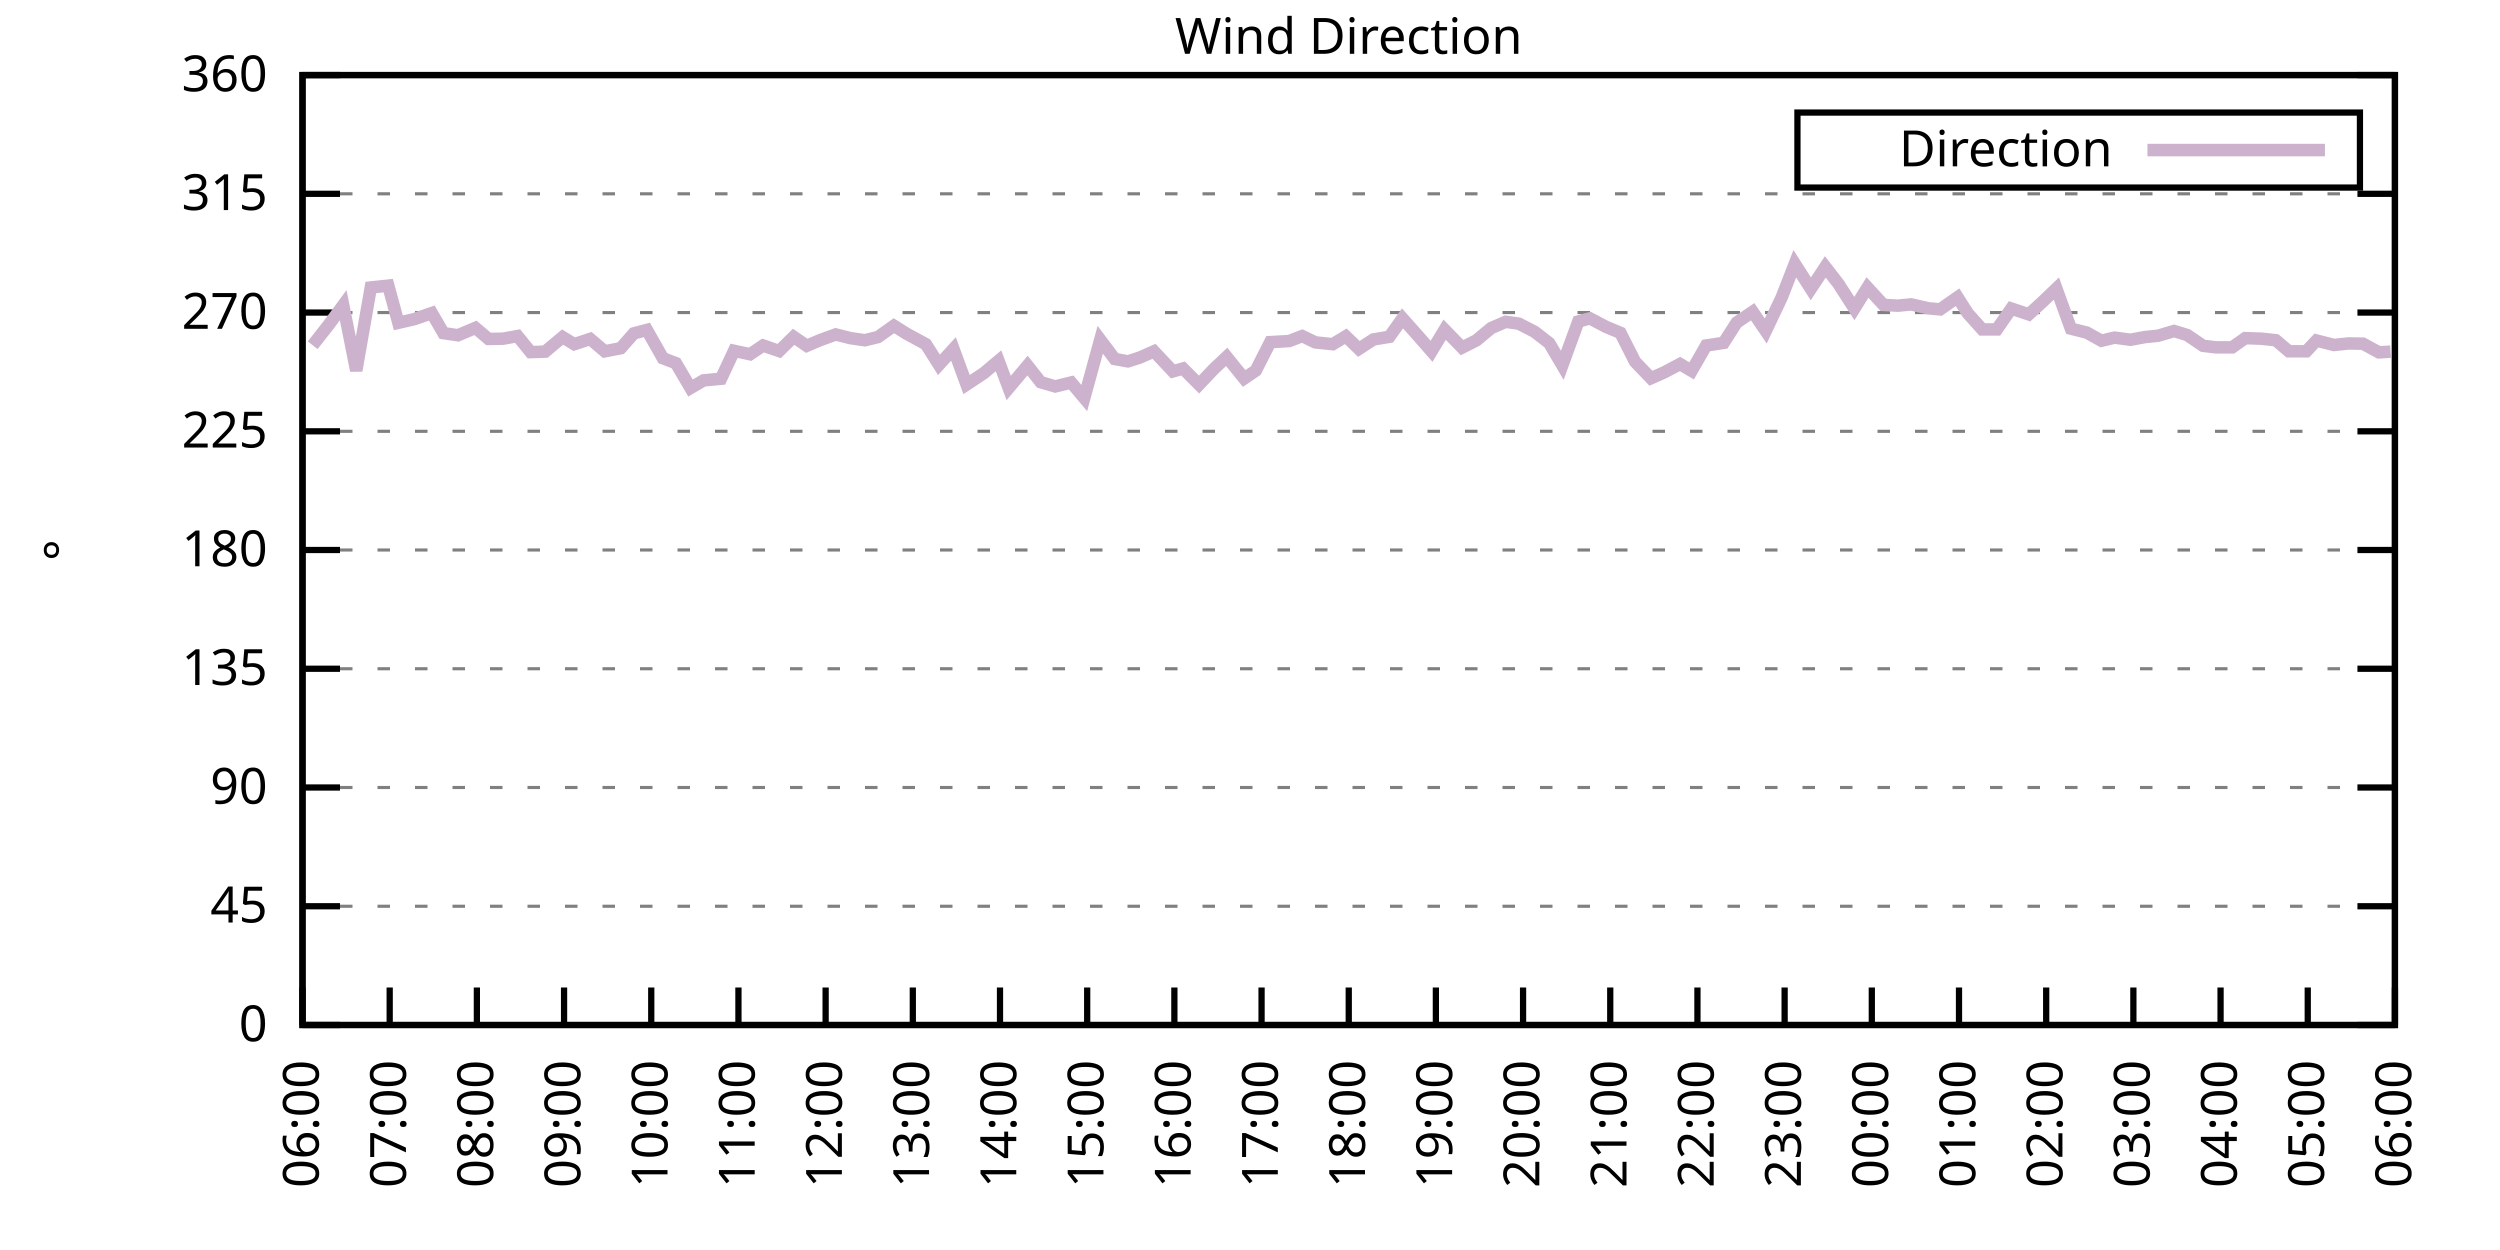
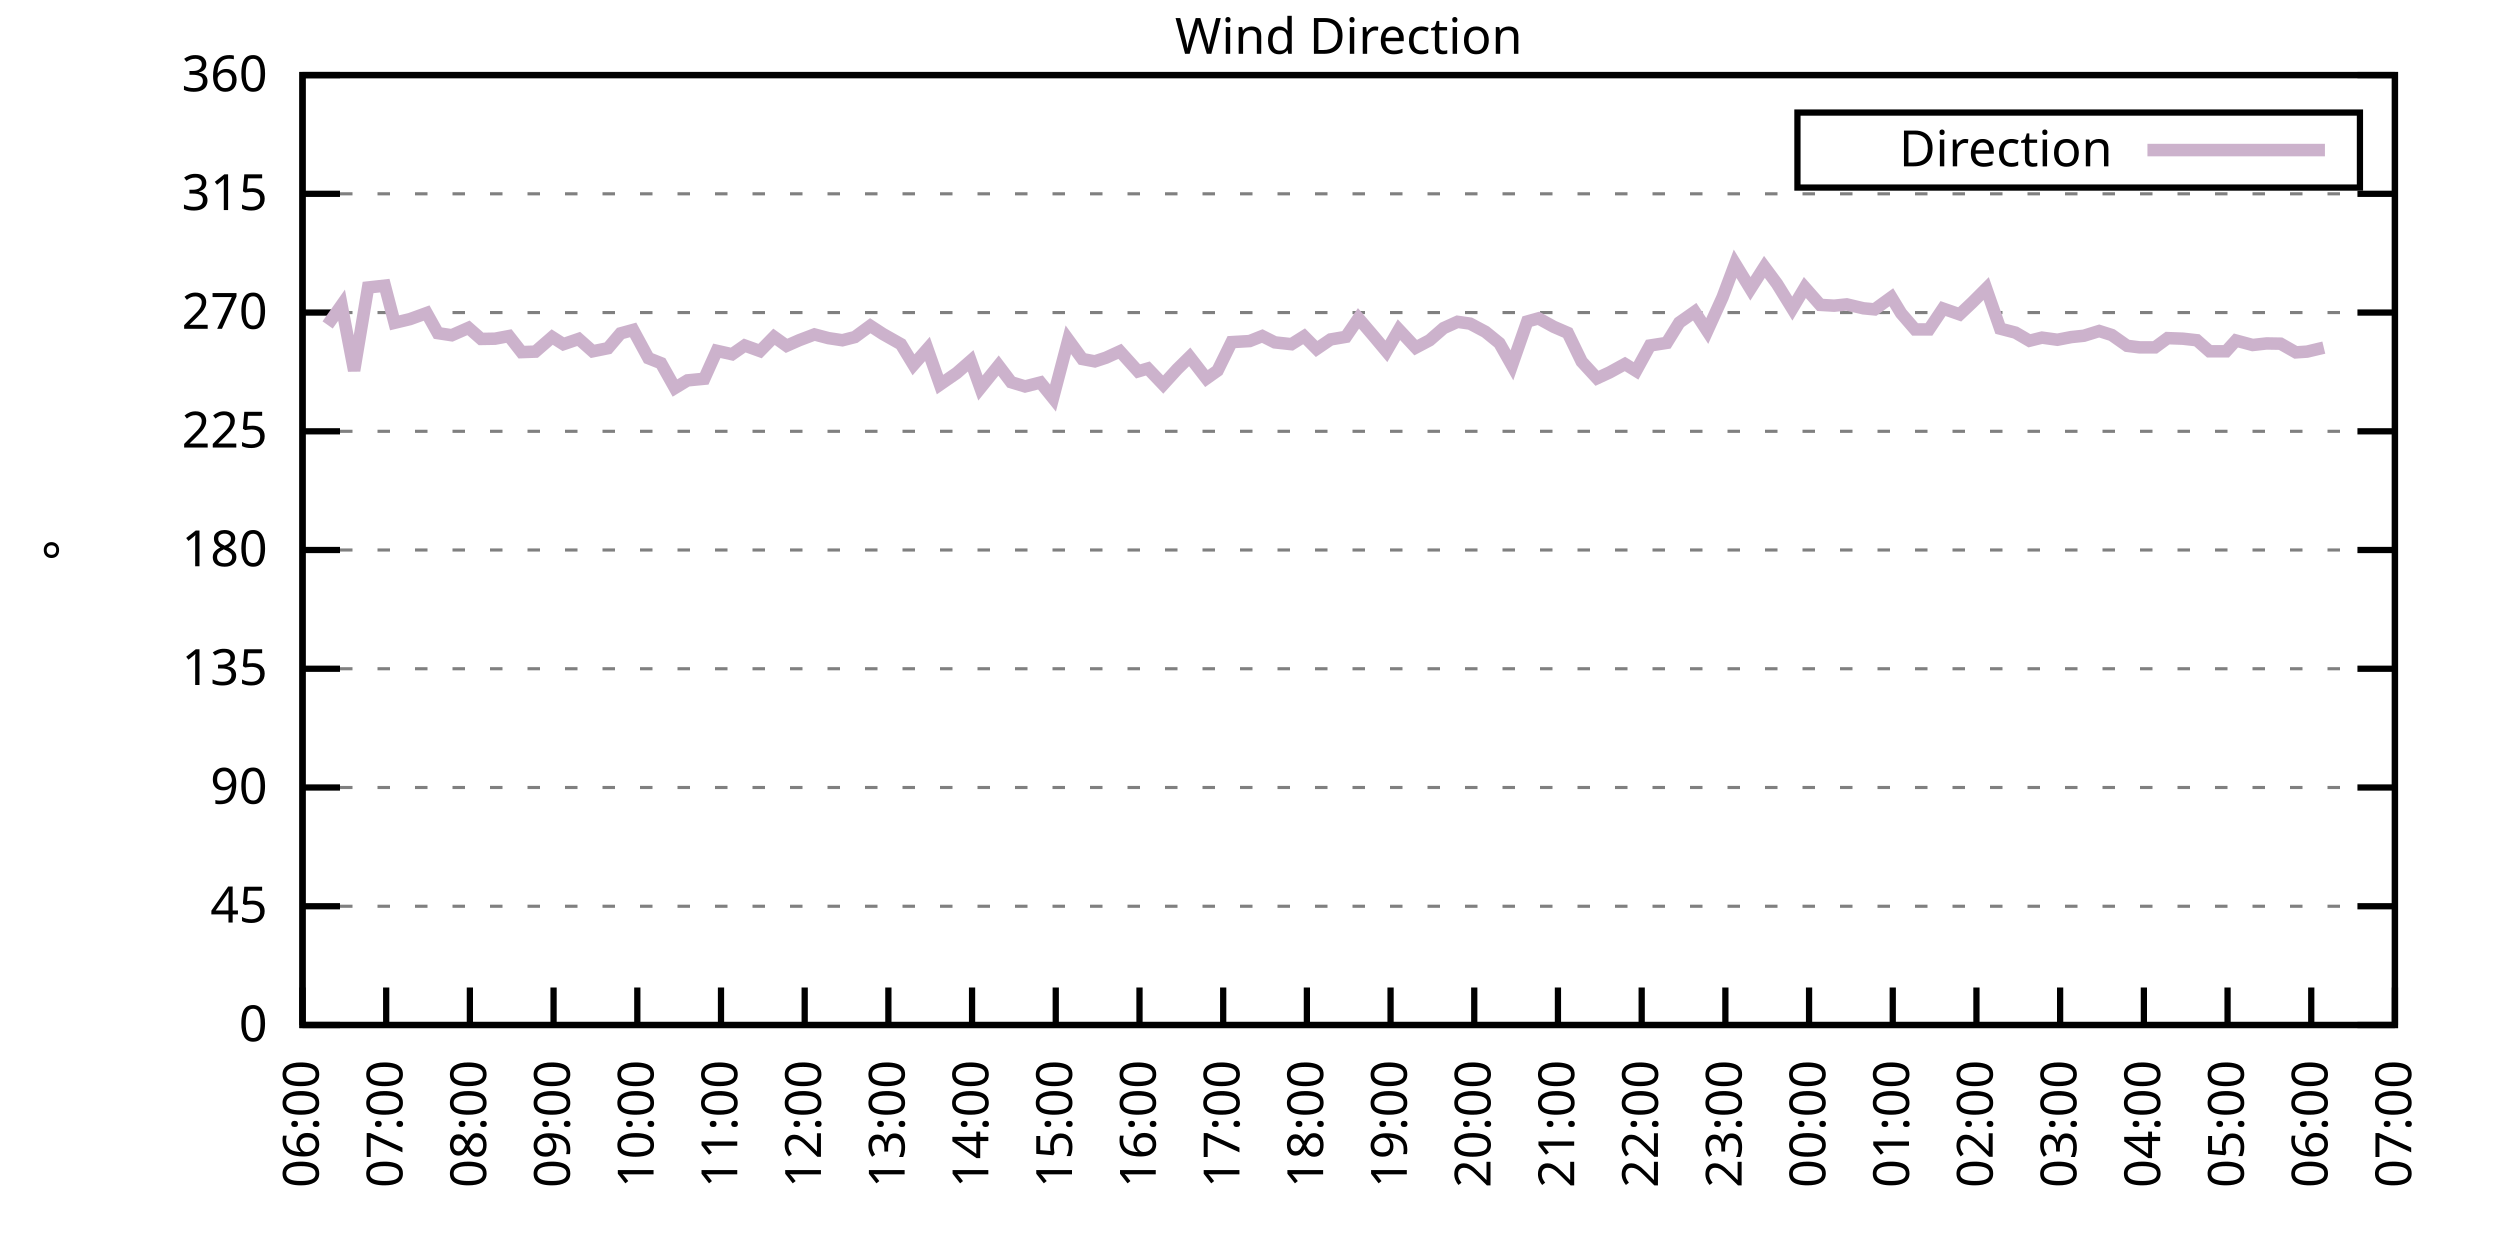
<svg xmlns="http://www.w3.org/2000/svg" xmlns:xlink="http://www.w3.org/1999/xlink" width="400" height="200" viewBox="0 0 400 200">
  <g id="gnuplot_canvas">
    <rect x="0" y="0" width="400" height="200" fill="none" />
    <defs>
      <circle id="gpDot" r="0.5" stroke-width="0.5" stroke="currentColor" />
      <path id="gpPt0" stroke-width="0.333" stroke="currentColor" d="M-1,0 h2 M0,-1 v2" />
      <path id="gpPt1" stroke-width="0.333" stroke="currentColor" d="M-1,-1 L1,1 M1,-1 L-1,1" />
      <path id="gpPt2" stroke-width="0.333" stroke="currentColor" d="M-1,0 L1,0 M0,-1 L0,1 M-1,-1 L1,1 M-1,1 L1,-1" />
      <rect id="gpPt3" stroke-width="0.333" stroke="currentColor" x="-1" y="-1" width="2" height="2" />
      <rect id="gpPt4" stroke-width="0.333" stroke="currentColor" fill="currentColor" x="-1" y="-1" width="2" height="2" />
      <circle id="gpPt5" stroke-width="0.333" stroke="currentColor" cx="0" cy="0" r="1" />
      <use xlink:href="#gpPt5" id="gpPt6" fill="currentColor" stroke="none" />
      <path id="gpPt7" stroke-width="0.333" stroke="currentColor" d="M0,-1.33 L-1.33,0.67 L1.33,0.67 z" />
      <use xlink:href="#gpPt7" id="gpPt8" fill="currentColor" stroke="none" />
      <use xlink:href="#gpPt7" id="gpPt9" stroke="currentColor" transform="rotate(180)" />
      <use xlink:href="#gpPt9" id="gpPt10" fill="currentColor" stroke="none" />
      <use xlink:href="#gpPt3" id="gpPt11" stroke="currentColor" transform="rotate(45)" />
      <use xlink:href="#gpPt11" id="gpPt12" fill="currentColor" stroke="none" />
      <path id="gpPt13" stroke-width="0.333" stroke="currentColor" d="M0,1.330 L1.265,0.411 L0.782,-1.067 L-0.782,-1.076 L-1.265,0.411 z" />
      <use xlink:href="#gpPt13" id="gpPt14" fill="currentColor" stroke="none" />
      <filter id="textbox" filterUnits="objectBoundingBox" x="0" y="0" height="1" width="1">
        <feFlood flood-color="white" flood-opacity="1" result="bgnd" />
        <feComposite in="SourceGraphic" in2="bgnd" operator="atop" />
      </filter>
      <filter id="greybox" filterUnits="objectBoundingBox" x="0" y="0" height="1" width="1">
        <feFlood flood-color="lightgrey" flood-opacity="1" result="grey" />
        <feComposite in="SourceGraphic" in2="grey" operator="atop" />
      </filter>
    </defs>
    <g fill="none" color="white" stroke="currentColor" stroke-width="1.00" stroke-linecap="butt" stroke-linejoin="miter">
</g>
    <g fill="none" color="black" stroke="currentColor" stroke-width="1.00" stroke-linecap="butt" stroke-linejoin="miter">
      <g stroke="none" shape-rendering="crispEdges">
        <polygon fill="rgb(255, 255, 255)" points="48.40,164.00 383.18,164.00 383.18,12.02 48.40,12.02 " />
      </g>
    </g>
    <g fill="none" color="black" stroke="currentColor" stroke-width="1.00" stroke-linecap="butt" stroke-linejoin="miter">
</g>
    <g fill="none" color="black" stroke="black" stroke-width="0.50" stroke-linecap="butt" stroke-linejoin="miter">
</g>
    <g fill="none" color="gray" stroke="currentColor" stroke-width="0.50" stroke-linecap="butt" stroke-linejoin="miter">
      <path stroke="gray" stroke-dasharray="2,4" class="gridline" d="M48.40,164.00 L383.19,164.00  " />
    </g>
    <g fill="none" color="gray" stroke="gray" stroke-width="1.00" stroke-linecap="butt" stroke-linejoin="miter">
</g>
    <g fill="none" color="black" stroke="currentColor" stroke-width="1.00" stroke-linecap="butt" stroke-linejoin="miter">
      <path stroke="black" d="M48.40,164.00 L54.40,164.00 M383.19,164.00 L377.19,164.00  " />
      <g transform="translate(42.80,166.60)" stroke="none" fill="black" font-family="Sans" font-size="8.00" text-anchor="end">
        <text>
          <tspan font-family="Sans"> 0</tspan>
        </text>
      </g>
    </g>
    <g fill="none" color="black" stroke="currentColor" stroke-width="1.00" stroke-linecap="butt" stroke-linejoin="miter">
</g>
    <g fill="none" color="black" stroke="black" stroke-width="0.50" stroke-linecap="butt" stroke-linejoin="miter">
</g>
    <g fill="none" color="gray" stroke="currentColor" stroke-width="0.50" stroke-linecap="butt" stroke-linejoin="miter">
      <path stroke="gray" stroke-dasharray="2,4" class="gridline" d="M48.40,145.00 L383.19,145.00  " />
    </g>
    <g fill="none" color="gray" stroke="gray" stroke-width="1.00" stroke-linecap="butt" stroke-linejoin="miter">
</g>
    <g fill="none" color="black" stroke="currentColor" stroke-width="1.00" stroke-linecap="butt" stroke-linejoin="miter">
      <path stroke="black" d="M48.40,145.00 L54.40,145.00 M383.19,145.00 L377.19,145.00  " />
      <g transform="translate(42.80,147.60)" stroke="none" fill="black" font-family="Sans" font-size="8.00" text-anchor="end">
        <text>
          <tspan font-family="Sans"> 45</tspan>
        </text>
      </g>
    </g>
    <g fill="none" color="black" stroke="currentColor" stroke-width="1.00" stroke-linecap="butt" stroke-linejoin="miter">
</g>
    <g fill="none" color="black" stroke="black" stroke-width="0.50" stroke-linecap="butt" stroke-linejoin="miter">
</g>
    <g fill="none" color="gray" stroke="currentColor" stroke-width="0.50" stroke-linecap="butt" stroke-linejoin="miter">
      <path stroke="gray" stroke-dasharray="2,4" class="gridline" d="M48.40,126.00 L383.19,126.00  " />
    </g>
    <g fill="none" color="gray" stroke="gray" stroke-width="1.00" stroke-linecap="butt" stroke-linejoin="miter">
</g>
    <g fill="none" color="black" stroke="currentColor" stroke-width="1.00" stroke-linecap="butt" stroke-linejoin="miter">
      <path stroke="black" d="M48.40,126.00 L54.40,126.00 M383.19,126.00 L377.19,126.00  " />
      <g transform="translate(42.80,128.60)" stroke="none" fill="black" font-family="Sans" font-size="8.00" text-anchor="end">
        <text>
          <tspan font-family="Sans"> 90</tspan>
        </text>
      </g>
    </g>
    <g fill="none" color="black" stroke="currentColor" stroke-width="1.00" stroke-linecap="butt" stroke-linejoin="miter">
</g>
    <g fill="none" color="black" stroke="black" stroke-width="0.50" stroke-linecap="butt" stroke-linejoin="miter">
</g>
    <g fill="none" color="gray" stroke="currentColor" stroke-width="0.50" stroke-linecap="butt" stroke-linejoin="miter">
      <path stroke="gray" stroke-dasharray="2,4" class="gridline" d="M48.40,107.00 L383.19,107.00  " />
    </g>
    <g fill="none" color="gray" stroke="gray" stroke-width="1.00" stroke-linecap="butt" stroke-linejoin="miter">
</g>
    <g fill="none" color="black" stroke="currentColor" stroke-width="1.00" stroke-linecap="butt" stroke-linejoin="miter">
      <path stroke="black" d="M48.40,107.00 L54.40,107.00 M383.19,107.00 L377.19,107.00  " />
      <g transform="translate(42.80,109.60)" stroke="none" fill="black" font-family="Sans" font-size="8.00" text-anchor="end">
        <text>
          <tspan font-family="Sans"> 135</tspan>
        </text>
      </g>
    </g>
    <g fill="none" color="black" stroke="currentColor" stroke-width="1.00" stroke-linecap="butt" stroke-linejoin="miter">
</g>
    <g fill="none" color="black" stroke="black" stroke-width="0.50" stroke-linecap="butt" stroke-linejoin="miter">
</g>
    <g fill="none" color="gray" stroke="currentColor" stroke-width="0.50" stroke-linecap="butt" stroke-linejoin="miter">
      <path stroke="gray" stroke-dasharray="2,4" class="gridline" d="M48.40,88.00 L383.19,88.00  " />
    </g>
    <g fill="none" color="gray" stroke="gray" stroke-width="1.00" stroke-linecap="butt" stroke-linejoin="miter">
</g>
    <g fill="none" color="black" stroke="currentColor" stroke-width="1.00" stroke-linecap="butt" stroke-linejoin="miter">
      <path stroke="black" d="M48.40,88.00 L54.40,88.00 M383.19,88.00 L377.19,88.00  " />
      <g transform="translate(42.80,90.60)" stroke="none" fill="black" font-family="Sans" font-size="8.00" text-anchor="end">
        <text>
          <tspan font-family="Sans"> 180</tspan>
        </text>
      </g>
    </g>
    <g fill="none" color="black" stroke="currentColor" stroke-width="1.00" stroke-linecap="butt" stroke-linejoin="miter">
</g>
    <g fill="none" color="black" stroke="black" stroke-width="0.50" stroke-linecap="butt" stroke-linejoin="miter">
</g>
    <g fill="none" color="gray" stroke="currentColor" stroke-width="0.50" stroke-linecap="butt" stroke-linejoin="miter">
      <path stroke="gray" stroke-dasharray="2,4" class="gridline" d="M48.40,69.01 L383.19,69.01  " />
    </g>
    <g fill="none" color="gray" stroke="gray" stroke-width="1.00" stroke-linecap="butt" stroke-linejoin="miter">
</g>
    <g fill="none" color="black" stroke="currentColor" stroke-width="1.00" stroke-linecap="butt" stroke-linejoin="miter">
      <path stroke="black" d="M48.40,69.01 L54.40,69.01 M383.19,69.01 L377.19,69.01  " />
      <g transform="translate(42.80,71.61)" stroke="none" fill="black" font-family="Sans" font-size="8.00" text-anchor="end">
        <text>
          <tspan font-family="Sans"> 225</tspan>
        </text>
      </g>
    </g>
    <g fill="none" color="black" stroke="currentColor" stroke-width="1.00" stroke-linecap="butt" stroke-linejoin="miter">
</g>
    <g fill="none" color="black" stroke="black" stroke-width="0.50" stroke-linecap="butt" stroke-linejoin="miter">
</g>
    <g fill="none" color="gray" stroke="currentColor" stroke-width="0.50" stroke-linecap="butt" stroke-linejoin="miter">
      <path stroke="gray" stroke-dasharray="2,4" class="gridline" d="M48.40,50.01 L383.19,50.01  " />
    </g>
    <g fill="none" color="gray" stroke="gray" stroke-width="1.00" stroke-linecap="butt" stroke-linejoin="miter">
</g>
    <g fill="none" color="black" stroke="currentColor" stroke-width="1.00" stroke-linecap="butt" stroke-linejoin="miter">
      <path stroke="black" d="M48.40,50.01 L54.40,50.01 M383.19,50.01 L377.19,50.01  " />
      <g transform="translate(42.80,52.61)" stroke="none" fill="black" font-family="Sans" font-size="8.00" text-anchor="end">
        <text>
          <tspan font-family="Sans"> 270</tspan>
        </text>
      </g>
    </g>
    <g fill="none" color="black" stroke="currentColor" stroke-width="1.00" stroke-linecap="butt" stroke-linejoin="miter">
</g>
    <g fill="none" color="black" stroke="black" stroke-width="0.50" stroke-linecap="butt" stroke-linejoin="miter">
</g>
    <g fill="none" color="gray" stroke="currentColor" stroke-width="0.50" stroke-linecap="butt" stroke-linejoin="miter">
      <path stroke="gray" stroke-dasharray="2,4" class="gridline" d="M48.40,31.01 L383.19,31.01  " />
    </g>
    <g fill="none" color="gray" stroke="gray" stroke-width="1.00" stroke-linecap="butt" stroke-linejoin="miter">
</g>
    <g fill="none" color="black" stroke="currentColor" stroke-width="1.00" stroke-linecap="butt" stroke-linejoin="miter">
      <path stroke="black" d="M48.40,31.01 L54.40,31.01 M383.19,31.01 L377.19,31.01  " />
      <g transform="translate(42.80,33.61)" stroke="none" fill="black" font-family="Sans" font-size="8.00" text-anchor="end">
        <text>
          <tspan font-family="Sans"> 315</tspan>
        </text>
      </g>
    </g>
    <g fill="none" color="black" stroke="currentColor" stroke-width="1.00" stroke-linecap="butt" stroke-linejoin="miter">
</g>
    <g fill="none" color="black" stroke="black" stroke-width="0.50" stroke-linecap="butt" stroke-linejoin="miter">
</g>
    <g fill="none" color="gray" stroke="currentColor" stroke-width="0.50" stroke-linecap="butt" stroke-linejoin="miter">
      <path stroke="gray" stroke-dasharray="2,4" class="gridline" d="M48.40,12.01 L383.19,12.01  " />
    </g>
    <g fill="none" color="gray" stroke="gray" stroke-width="1.00" stroke-linecap="butt" stroke-linejoin="miter">
</g>
    <g fill="none" color="black" stroke="currentColor" stroke-width="1.00" stroke-linecap="butt" stroke-linejoin="miter">
      <path stroke="black" d="M48.40,12.01 L54.40,12.01 M383.19,12.01 L377.19,12.01  " />
      <g transform="translate(42.80,14.61)" stroke="none" fill="black" font-family="Sans" font-size="8.00" text-anchor="end">
        <text>
          <tspan font-family="Sans"> 360</tspan>
        </text>
      </g>
    </g>
    <g fill="none" color="black" stroke="currentColor" stroke-width="1.00" stroke-linecap="butt" stroke-linejoin="miter">
      <path stroke="black" d="M48.40,164.00 L48.40,158.00  " />
      <g transform="translate(51.00,169.60) rotate(270.00)" stroke="none" fill="black" font-family="Sans" font-size="8.00" text-anchor="end">
        <text>
          <tspan font-family="Sans">06:00</tspan>
        </text>
      </g>
    </g>
    <g fill="none" color="black" stroke="currentColor" stroke-width="1.00" stroke-linecap="butt" stroke-linejoin="miter">
-       <path stroke="black" d="M62.35,164.00 L62.35,158.00  " />
-       <g transform="translate(64.95,169.60) rotate(270.00)" stroke="none" fill="black" font-family="Sans" font-size="8.00" text-anchor="end">
+       <path stroke="black" d="M61.79,164.00 L61.79,158.00  " />
+       <g transform="translate(64.39,169.60) rotate(270.00)" stroke="none" fill="black" font-family="Sans" font-size="8.00" text-anchor="end">
        <text>
          <tspan font-family="Sans">07:00</tspan>
        </text>
      </g>
    </g>
    <g fill="none" color="black" stroke="currentColor" stroke-width="1.00" stroke-linecap="butt" stroke-linejoin="miter">
-       <path stroke="black" d="M76.30,164.00 L76.30,158.00  " />
-       <g transform="translate(78.90,169.60) rotate(270.00)" stroke="none" fill="black" font-family="Sans" font-size="8.00" text-anchor="end">
+       <path stroke="black" d="M75.18,164.00 L75.18,158.00  " />
+       <g transform="translate(77.78,169.60) rotate(270.00)" stroke="none" fill="black" font-family="Sans" font-size="8.00" text-anchor="end">
        <text>
          <tspan font-family="Sans">08:00</tspan>
        </text>
      </g>
    </g>
    <g fill="none" color="black" stroke="currentColor" stroke-width="1.00" stroke-linecap="butt" stroke-linejoin="miter">
-       <path stroke="black" d="M90.25,164.00 L90.25,158.00  " />
-       <g transform="translate(92.85,169.60) rotate(270.00)" stroke="none" fill="black" font-family="Sans" font-size="8.00" text-anchor="end">
+       <path stroke="black" d="M88.57,164.00 L88.57,158.00  " />
+       <g transform="translate(91.17,169.60) rotate(270.00)" stroke="none" fill="black" font-family="Sans" font-size="8.00" text-anchor="end">
        <text>
          <tspan font-family="Sans">09:00</tspan>
        </text>
      </g>
    </g>
    <g fill="none" color="black" stroke="currentColor" stroke-width="1.00" stroke-linecap="butt" stroke-linejoin="miter">
-       <path stroke="black" d="M104.20,164.00 L104.20,158.00  " />
-       <g transform="translate(106.80,169.60) rotate(270.00)" stroke="none" fill="black" font-family="Sans" font-size="8.00" text-anchor="end">
+       <path stroke="black" d="M101.97,164.00 L101.97,158.00  " />
+       <g transform="translate(104.57,169.60) rotate(270.00)" stroke="none" fill="black" font-family="Sans" font-size="8.00" text-anchor="end">
        <text>
          <tspan font-family="Sans">10:00</tspan>
        </text>
      </g>
    </g>
    <g fill="none" color="black" stroke="currentColor" stroke-width="1.00" stroke-linecap="butt" stroke-linejoin="miter">
-       <path stroke="black" d="M118.15,164.00 L118.15,158.00  " />
-       <g transform="translate(120.75,169.60) rotate(270.00)" stroke="none" fill="black" font-family="Sans" font-size="8.00" text-anchor="end">
+       <path stroke="black" d="M115.36,164.00 L115.36,158.00  " />
+       <g transform="translate(117.96,169.60) rotate(270.00)" stroke="none" fill="black" font-family="Sans" font-size="8.00" text-anchor="end">
        <text>
          <tspan font-family="Sans">11:00</tspan>
        </text>
      </g>
    </g>
    <g fill="none" color="black" stroke="currentColor" stroke-width="1.00" stroke-linecap="butt" stroke-linejoin="miter">
-       <path stroke="black" d="M132.10,164.00 L132.10,158.00  " />
-       <g transform="translate(134.70,169.60) rotate(270.00)" stroke="none" fill="black" font-family="Sans" font-size="8.00" text-anchor="end">
+       <path stroke="black" d="M128.75,164.00 L128.75,158.00  " />
+       <g transform="translate(131.35,169.60) rotate(270.00)" stroke="none" fill="black" font-family="Sans" font-size="8.00" text-anchor="end">
        <text>
          <tspan font-family="Sans">12:00</tspan>
        </text>
      </g>
    </g>
    <g fill="none" color="black" stroke="currentColor" stroke-width="1.00" stroke-linecap="butt" stroke-linejoin="miter">
-       <path stroke="black" d="M146.05,164.00 L146.05,158.00  " />
-       <g transform="translate(148.65,169.60) rotate(270.00)" stroke="none" fill="black" font-family="Sans" font-size="8.00" text-anchor="end">
+       <path stroke="black" d="M142.14,164.00 L142.14,158.00  " />
+       <g transform="translate(144.74,169.60) rotate(270.00)" stroke="none" fill="black" font-family="Sans" font-size="8.00" text-anchor="end">
        <text>
          <tspan font-family="Sans">13:00</tspan>
        </text>
      </g>
    </g>
    <g fill="none" color="black" stroke="currentColor" stroke-width="1.00" stroke-linecap="butt" stroke-linejoin="miter">
-       <path stroke="black" d="M160.00,164.00 L160.00,158.00  " />
-       <g transform="translate(162.60,169.60) rotate(270.00)" stroke="none" fill="black" font-family="Sans" font-size="8.00" text-anchor="end">
+       <path stroke="black" d="M155.53,164.00 L155.53,158.00  " />
+       <g transform="translate(158.13,169.60) rotate(270.00)" stroke="none" fill="black" font-family="Sans" font-size="8.00" text-anchor="end">
        <text>
          <tspan font-family="Sans">14:00</tspan>
        </text>
      </g>
    </g>
    <g fill="none" color="black" stroke="currentColor" stroke-width="1.00" stroke-linecap="butt" stroke-linejoin="miter">
-       <path stroke="black" d="M173.95,164.00 L173.95,158.00  " />
-       <g transform="translate(176.55,169.60) rotate(270.00)" stroke="none" fill="black" font-family="Sans" font-size="8.00" text-anchor="end">
+       <path stroke="black" d="M168.92,164.00 L168.92,158.00  " />
+       <g transform="translate(171.52,169.60) rotate(270.00)" stroke="none" fill="black" font-family="Sans" font-size="8.00" text-anchor="end">
        <text>
          <tspan font-family="Sans">15:00</tspan>
        </text>
      </g>
    </g>
    <g fill="none" color="black" stroke="currentColor" stroke-width="1.00" stroke-linecap="butt" stroke-linejoin="miter">
-       <path stroke="black" d="M187.90,164.00 L187.90,158.00  " />
-       <g transform="translate(190.50,169.60) rotate(270.00)" stroke="none" fill="black" font-family="Sans" font-size="8.00" text-anchor="end">
+       <path stroke="black" d="M182.32,164.00 L182.32,158.00  " />
+       <g transform="translate(184.92,169.60) rotate(270.00)" stroke="none" fill="black" font-family="Sans" font-size="8.00" text-anchor="end">
        <text>
          <tspan font-family="Sans">16:00</tspan>
        </text>
      </g>
    </g>
    <g fill="none" color="black" stroke="currentColor" stroke-width="1.00" stroke-linecap="butt" stroke-linejoin="miter">
-       <path stroke="black" d="M201.85,164.00 L201.85,158.00  " />
-       <g transform="translate(204.45,169.60) rotate(270.00)" stroke="none" fill="black" font-family="Sans" font-size="8.00" text-anchor="end">
+       <path stroke="black" d="M195.71,164.00 L195.71,158.00  " />
+       <g transform="translate(198.31,169.60) rotate(270.00)" stroke="none" fill="black" font-family="Sans" font-size="8.00" text-anchor="end">
        <text>
          <tspan font-family="Sans">17:00</tspan>
        </text>
      </g>
    </g>
    <g fill="none" color="black" stroke="currentColor" stroke-width="1.00" stroke-linecap="butt" stroke-linejoin="miter">
-       <path stroke="black" d="M215.80,164.00 L215.80,158.00  " />
-       <g transform="translate(218.40,169.60) rotate(270.00)" stroke="none" fill="black" font-family="Sans" font-size="8.00" text-anchor="end">
+       <path stroke="black" d="M209.10,164.00 L209.10,158.00  " />
+       <g transform="translate(211.70,169.60) rotate(270.00)" stroke="none" fill="black" font-family="Sans" font-size="8.00" text-anchor="end">
        <text>
          <tspan font-family="Sans">18:00</tspan>
        </text>
      </g>
    </g>
    <g fill="none" color="black" stroke="currentColor" stroke-width="1.00" stroke-linecap="butt" stroke-linejoin="miter">
-       <path stroke="black" d="M229.74,164.00 L229.74,158.00  " />
-       <g transform="translate(232.34,169.60) rotate(270.00)" stroke="none" fill="black" font-family="Sans" font-size="8.00" text-anchor="end">
+       <path stroke="black" d="M222.49,164.00 L222.49,158.00  " />
+       <g transform="translate(225.09,169.60) rotate(270.00)" stroke="none" fill="black" font-family="Sans" font-size="8.00" text-anchor="end">
        <text>
          <tspan font-family="Sans">19:00</tspan>
        </text>
      </g>
    </g>
    <g fill="none" color="black" stroke="currentColor" stroke-width="1.00" stroke-linecap="butt" stroke-linejoin="miter">
-       <path stroke="black" d="M243.69,164.00 L243.69,158.00  " />
-       <g transform="translate(246.29,169.60) rotate(270.00)" stroke="none" fill="black" font-family="Sans" font-size="8.00" text-anchor="end">
+       <path stroke="black" d="M235.88,164.00 L235.88,158.00  " />
+       <g transform="translate(238.48,169.60) rotate(270.00)" stroke="none" fill="black" font-family="Sans" font-size="8.00" text-anchor="end">
        <text>
          <tspan font-family="Sans">20:00</tspan>
        </text>
      </g>
    </g>
    <g fill="none" color="black" stroke="currentColor" stroke-width="1.00" stroke-linecap="butt" stroke-linejoin="miter">
-       <path stroke="black" d="M257.64,164.00 L257.64,158.00  " />
-       <g transform="translate(260.24,169.60) rotate(270.00)" stroke="none" fill="black" font-family="Sans" font-size="8.00" text-anchor="end">
+       <path stroke="black" d="M249.27,164.00 L249.27,158.00  " />
+       <g transform="translate(251.87,169.60) rotate(270.00)" stroke="none" fill="black" font-family="Sans" font-size="8.00" text-anchor="end">
        <text>
          <tspan font-family="Sans">21:00</tspan>
        </text>
      </g>
    </g>
    <g fill="none" color="black" stroke="currentColor" stroke-width="1.00" stroke-linecap="butt" stroke-linejoin="miter">
-       <path stroke="black" d="M271.59,164.00 L271.59,158.00  " />
-       <g transform="translate(274.19,169.60) rotate(270.00)" stroke="none" fill="black" font-family="Sans" font-size="8.00" text-anchor="end">
+       <path stroke="black" d="M262.67,164.00 L262.67,158.00  " />
+       <g transform="translate(265.27,169.60) rotate(270.00)" stroke="none" fill="black" font-family="Sans" font-size="8.00" text-anchor="end">
        <text>
          <tspan font-family="Sans">22:00</tspan>
        </text>
      </g>
    </g>
    <g fill="none" color="black" stroke="currentColor" stroke-width="1.00" stroke-linecap="butt" stroke-linejoin="miter">
-       <path stroke="black" d="M285.54,164.00 L285.54,158.00  " />
-       <g transform="translate(288.14,169.60) rotate(270.00)" stroke="none" fill="black" font-family="Sans" font-size="8.00" text-anchor="end">
+       <path stroke="black" d="M276.06,164.00 L276.06,158.00  " />
+       <g transform="translate(278.66,169.60) rotate(270.00)" stroke="none" fill="black" font-family="Sans" font-size="8.00" text-anchor="end">
        <text>
          <tspan font-family="Sans">23:00</tspan>
        </text>
      </g>
    </g>
    <g fill="none" color="black" stroke="currentColor" stroke-width="1.00" stroke-linecap="butt" stroke-linejoin="miter">
-       <path stroke="black" d="M299.49,164.00 L299.49,158.00  " />
-       <g transform="translate(302.09,169.60) rotate(270.00)" stroke="none" fill="black" font-family="Sans" font-size="8.00" text-anchor="end">
+       <path stroke="black" d="M289.45,164.00 L289.45,158.00  " />
+       <g transform="translate(292.05,169.60) rotate(270.00)" stroke="none" fill="black" font-family="Sans" font-size="8.00" text-anchor="end">
        <text>
          <tspan font-family="Sans">00:00</tspan>
        </text>
      </g>
    </g>
    <g fill="none" color="black" stroke="currentColor" stroke-width="1.00" stroke-linecap="butt" stroke-linejoin="miter">
-       <path stroke="black" d="M313.44,164.00 L313.44,158.00  " />
-       <g transform="translate(316.04,169.60) rotate(270.00)" stroke="none" fill="black" font-family="Sans" font-size="8.00" text-anchor="end">
+       <path stroke="black" d="M302.84,164.00 L302.84,158.00  " />
+       <g transform="translate(305.44,169.60) rotate(270.00)" stroke="none" fill="black" font-family="Sans" font-size="8.00" text-anchor="end">
        <text>
          <tspan font-family="Sans">01:00</tspan>
        </text>
      </g>
    </g>
    <g fill="none" color="black" stroke="currentColor" stroke-width="1.00" stroke-linecap="butt" stroke-linejoin="miter">
-       <path stroke="black" d="M327.39,164.00 L327.39,158.00  " />
-       <g transform="translate(329.99,169.60) rotate(270.00)" stroke="none" fill="black" font-family="Sans" font-size="8.00" text-anchor="end">
+       <path stroke="black" d="M316.23,164.00 L316.23,158.00  " />
+       <g transform="translate(318.83,169.60) rotate(270.00)" stroke="none" fill="black" font-family="Sans" font-size="8.00" text-anchor="end">
        <text>
          <tspan font-family="Sans">02:00</tspan>
        </text>
      </g>
    </g>
    <g fill="none" color="black" stroke="currentColor" stroke-width="1.00" stroke-linecap="butt" stroke-linejoin="miter">
-       <path stroke="black" d="M341.34,164.00 L341.34,158.00  " />
-       <g transform="translate(343.94,169.60) rotate(270.00)" stroke="none" fill="black" font-family="Sans" font-size="8.00" text-anchor="end">
+       <path stroke="black" d="M329.62,164.00 L329.62,158.00  " />
+       <g transform="translate(332.22,169.60) rotate(270.00)" stroke="none" fill="black" font-family="Sans" font-size="8.00" text-anchor="end">
        <text>
          <tspan font-family="Sans">03:00</tspan>
        </text>
      </g>
    </g>
    <g fill="none" color="black" stroke="currentColor" stroke-width="1.00" stroke-linecap="butt" stroke-linejoin="miter">
-       <path stroke="black" d="M355.29,164.00 L355.29,158.00  " />
-       <g transform="translate(357.89,169.60) rotate(270.00)" stroke="none" fill="black" font-family="Sans" font-size="8.00" text-anchor="end">
+       <path stroke="black" d="M343.02,164.00 L343.02,158.00  " />
+       <g transform="translate(345.62,169.60) rotate(270.00)" stroke="none" fill="black" font-family="Sans" font-size="8.00" text-anchor="end">
        <text>
          <tspan font-family="Sans">04:00</tspan>
        </text>
      </g>
    </g>
    <g fill="none" color="black" stroke="currentColor" stroke-width="1.00" stroke-linecap="butt" stroke-linejoin="miter">
-       <path stroke="black" d="M369.24,164.00 L369.24,158.00  " />
-       <g transform="translate(371.84,169.60) rotate(270.00)" stroke="none" fill="black" font-family="Sans" font-size="8.00" text-anchor="end">
+       <path stroke="black" d="M356.41,164.00 L356.41,158.00  " />
+       <g transform="translate(359.01,169.60) rotate(270.00)" stroke="none" fill="black" font-family="Sans" font-size="8.00" text-anchor="end">
        <text>
          <tspan font-family="Sans">05:00</tspan>
+         </text>
+       </g>
+     </g>
+     <g fill="none" color="black" stroke="currentColor" stroke-width="1.00" stroke-linecap="butt" stroke-linejoin="miter">
+       <path stroke="black" d="M369.80,164.00 L369.80,158.00  " />
+       <g transform="translate(372.40,169.60) rotate(270.00)" stroke="none" fill="black" font-family="Sans" font-size="8.00" text-anchor="end">
+         <text>
+           <tspan font-family="Sans">06:00</tspan>
        </text>
      </g>
    </g>
    <g fill="none" color="black" stroke="currentColor" stroke-width="1.00" stroke-linecap="butt" stroke-linejoin="miter">
      <path stroke="black" d="M383.19,164.00 L383.19,158.00  " />
      <g transform="translate(385.79,169.60) rotate(270.00)" stroke="none" fill="black" font-family="Sans" font-size="8.00" text-anchor="end">
        <text>
-           <tspan font-family="Sans">06:00</tspan>
+           <tspan font-family="Sans">07:00</tspan>
        </text>
      </g>
    </g>
    <g fill="none" color="black" stroke="currentColor" stroke-width="1.00" stroke-linecap="butt" stroke-linejoin="miter">
</g>
    <g fill="none" color="black" stroke="currentColor" stroke-width="1.00" stroke-linecap="butt" stroke-linejoin="miter">
      <path stroke="black" d="M48.40,12.01 L48.40,164.00 L383.19,164.00 L383.19,12.01 L48.40,12.01 Z  " />
    </g>
    <g fill="none" color="black" stroke="currentColor" stroke-width="1.00" stroke-linecap="butt" stroke-linejoin="miter">
</g>
    <g fill="none" color="black" stroke="currentColor" stroke-width="1.00" stroke-linecap="butt" stroke-linejoin="miter">
      <path stroke="black" d="M287.59,30.01 L287.59,18.01 L377.59,18.01 L377.59,30.01 L287.59,30.01 Z  " />
    </g>
    <g id="Wind_direction_plot_1">
      <g fill="none" color="white" stroke="black" stroke-width="2.00" stroke-linecap="butt" stroke-linejoin="miter">
</g>
      <g fill="none" color="black" stroke="currentColor" stroke-width="2.00" stroke-linecap="butt" stroke-linejoin="miter">
        <g transform="translate(337.99,26.61)" stroke="none" fill="black" font-family="Sans" font-size="8.00" text-anchor="end">
          <text>
            <tspan font-family="Sans">Direction</tspan>
          </text>
        </g>
      </g>
      <g fill="none" color="black" stroke="currentColor" stroke-width="2.00" stroke-linecap="butt" stroke-linejoin="miter">
-         <path stroke="rgb(204, 178, 204)" d="M343.59,24.01 L371.99,24.01 M50.03,55.24 L52.58,51.99 L54.91,48.83 L57.00,59.30 L59.33,46.00 L62.12,45.70   L63.74,51.65 L66.30,51.06 L69.09,50.09 L70.95,53.30 L73.28,53.64 L76.07,52.46 L78.16,54.23 L80.48,54.19   L82.81,53.77 L84.90,56.34 L87.23,56.26 L90.02,53.93 L91.88,55.07 L94.43,54.23 L96.76,56.21 L99.32,55.71   L101.41,53.34 L103.50,52.79 L106.06,57.31 L108.15,58.11 L110.48,62.08 L112.57,60.86 L115.36,60.60 L117.45,56.13   L120.01,56.68 L122.10,55.28 L124.66,56.17 L126.98,53.89 L129.08,55.33 L131.17,54.44 L133.72,53.51 L136.05,54.10   L138.37,54.44 L140.47,53.93 L143.02,52.12 L145.12,53.43 L148.14,55.07 L150.23,58.37 L152.56,55.83 L154.65,61.53   L157.44,59.68 L159.76,57.73 L161.39,62.08 L164.41,58.49 L166.51,61.15 L168.83,61.83 L171.39,61.20 L173.48,63.69   L176.04,54.36 L178.36,57.44 L180.46,57.82 L182.32,57.23 L184.64,56.21 L187.66,59.42 L189.29,58.96 L191.85,61.53   L194.17,59.08 L196.27,57.10 L199.06,60.56 L200.92,59.30 L203.24,54.74 L206.26,54.57 L208.36,53.77 L210.45,54.78   L213.24,55.07 L215.33,53.81 L217.42,55.83 L219.75,54.31 L222.30,53.89 L224.40,50.94 L226.95,53.81 L229.05,56.21   L231.14,52.75 L233.93,55.62 L236.25,54.44 L238.58,52.50 L240.90,51.49 L243.00,51.78 L245.55,53.09 L247.88,54.90   L249.97,58.45 L252.53,51.44 L254.39,50.94 L256.95,52.29 L259.27,53.26 L261.60,57.86 L264.15,60.52 L266.25,59.59   L268.80,58.24 L270.66,59.34 L272.99,55.28 L275.78,54.86 L277.87,51.61 L280.43,49.88 L282.52,52.96 L285.08,47.56   L287.17,42.20 L289.73,46.21 L292.05,42.70 L294.15,45.41 L296.70,49.37 L298.80,46.00 L301.35,48.78 L303.68,48.91   L305.77,48.70 L308.56,49.33 L310.42,49.50 L313.21,47.56 L314.84,50.13 L317.16,52.71 L319.49,52.71 L321.81,49.37   L324.60,50.30 L326.69,48.40 L329.02,46.17 L331.34,52.58 L333.90,53.22 L336.23,54.52 L338.32,54.02 L340.88,54.36   L343.20,53.93 L345.29,53.72 L347.85,52.96 L349.94,53.60 L352.50,55.33 L354.59,55.58 L357.15,55.58 L359.24,54.10   L361.80,54.19 L364.13,54.44 L366.22,56.21 L369.01,56.21 L370.64,54.48 L373.43,55.20 L375.75,54.95 L378.08,54.99   L380.63,56.38 L382.49,56.26  " />
+         <path stroke="rgb(204, 178, 204)" d="M343.59,24.01 L371.99,24.01 M52.42,51.99 L54.65,48.83 L56.66,59.30 L58.89,46.00 L61.57,45.70 L63.13,51.65   L65.59,51.06 L68.26,50.09 L70.05,53.30 L72.28,53.64 L74.96,52.46 L76.97,54.23 L79.20,54.19 L81.43,53.77   L83.44,56.34 L85.67,56.26 L88.35,53.93 L90.14,55.07 L92.59,54.23 L94.82,56.21 L97.28,55.71 L99.29,53.34   L101.30,52.79 L103.75,57.31 L105.76,58.11 L107.99,62.08 L110.00,60.86 L112.68,60.60 L114.69,56.13 L117.14,56.68   L119.15,55.28 L121.61,56.17 L123.84,53.89 L125.85,55.33 L127.86,54.44 L130.31,53.51 L132.54,54.10 L134.78,54.44   L136.78,53.93 L139.24,52.12 L141.25,53.43 L144.15,55.07 L146.16,58.37 L148.39,55.83 L150.40,61.53 L153.08,59.68   L155.31,57.73 L156.87,62.08 L159.77,58.49 L161.78,61.15 L164.01,61.83 L166.47,61.20 L168.48,63.69 L170.93,54.36   L173.17,57.44 L175.17,57.82 L176.96,57.23 L179.19,56.21 L182.09,59.42 L183.66,58.96 L186.11,61.53 L188.34,59.08   L190.35,57.10 L193.03,60.56 L194.81,59.30 L197.05,54.74 L199.95,54.57 L201.96,53.77 L203.97,54.78 L206.64,55.07   L208.65,53.81 L210.66,55.83 L212.89,54.31 L215.35,53.89 L217.36,50.94 L219.81,53.81 L221.82,56.21 L223.83,52.75   L226.51,55.62 L228.74,54.44 L230.97,52.50 L233.20,51.49 L235.21,51.78 L237.67,53.09 L239.90,54.90 L241.91,58.45   L244.36,51.44 L246.15,50.94 L248.60,52.29 L250.84,53.26 L253.07,57.86 L255.52,60.52 L257.53,59.59 L259.99,58.24   L261.77,59.34 L264.00,55.28 L266.68,54.86 L268.69,51.61 L271.15,49.88 L273.16,52.96 L275.61,47.56 L277.62,42.20   L280.07,46.21 L282.31,42.70 L284.32,45.41 L286.77,49.37 L288.78,46.00 L291.23,48.78 L293.47,48.91 L295.48,48.70   L298.15,49.33 L299.94,49.50 L302.62,47.56 L304.18,50.13 L306.41,52.71 L308.64,52.71 L310.88,49.37 L313.55,50.30   L315.56,48.40 L317.79,46.17 L320.03,52.58 L322.48,53.22 L324.71,54.52 L326.72,54.02 L329.18,54.36 L331.41,53.93   L333.42,53.72 L335.87,52.96 L337.88,53.60 L340.34,55.33 L342.35,55.58 L344.80,55.58 L346.81,54.10 L349.26,54.19   L351.50,54.44 L353.51,56.21 L356.18,56.21 L357.75,54.48 L360.42,55.20 L362.66,54.95 L364.89,54.99 L367.34,56.38   L369.13,56.26 L371.81,55.62  " />
      </g>
    </g>
    <g fill="none" color="black" stroke="currentColor" stroke-width="2.00" stroke-linecap="butt" stroke-linejoin="miter">
</g>
    <g fill="none" color="black" stroke="black" stroke-width="1.00" stroke-linecap="butt" stroke-linejoin="miter">
</g>
    <g fill="none" color="black" stroke="currentColor" stroke-width="1.00" stroke-linecap="butt" stroke-linejoin="miter">
      <path stroke="black" d="M48.40,12.01 L48.40,164.00 L383.19,164.00 L383.19,12.01 L48.40,12.01 Z  " />
      <g transform="translate(12.80,88.01) rotate(270.00)" stroke="none" fill="black" font-family="Sans" font-size="8.00" text-anchor="middle">
        <text>
          <tspan font-family="Sans">°</tspan>
        </text>
      </g>
    </g>
    <g fill="none" color="black" stroke="currentColor" stroke-width="1.00" stroke-linecap="butt" stroke-linejoin="miter">
</g>
    <g fill="none" color="black" stroke="currentColor" stroke-width="1.00" stroke-linecap="butt" stroke-linejoin="miter">
      <g transform="translate(215.79,8.61)" stroke="none" fill="black" font-family="Sans" font-size="8.00" text-anchor="middle">
        <text>
          <tspan font-family="Sans">Wind Direction</tspan>
        </text>
      </g>
    </g>
    <g fill="none" color="black" stroke="currentColor" stroke-width="1.00" stroke-linecap="butt" stroke-linejoin="miter">
</g>
  </g>
</svg>
